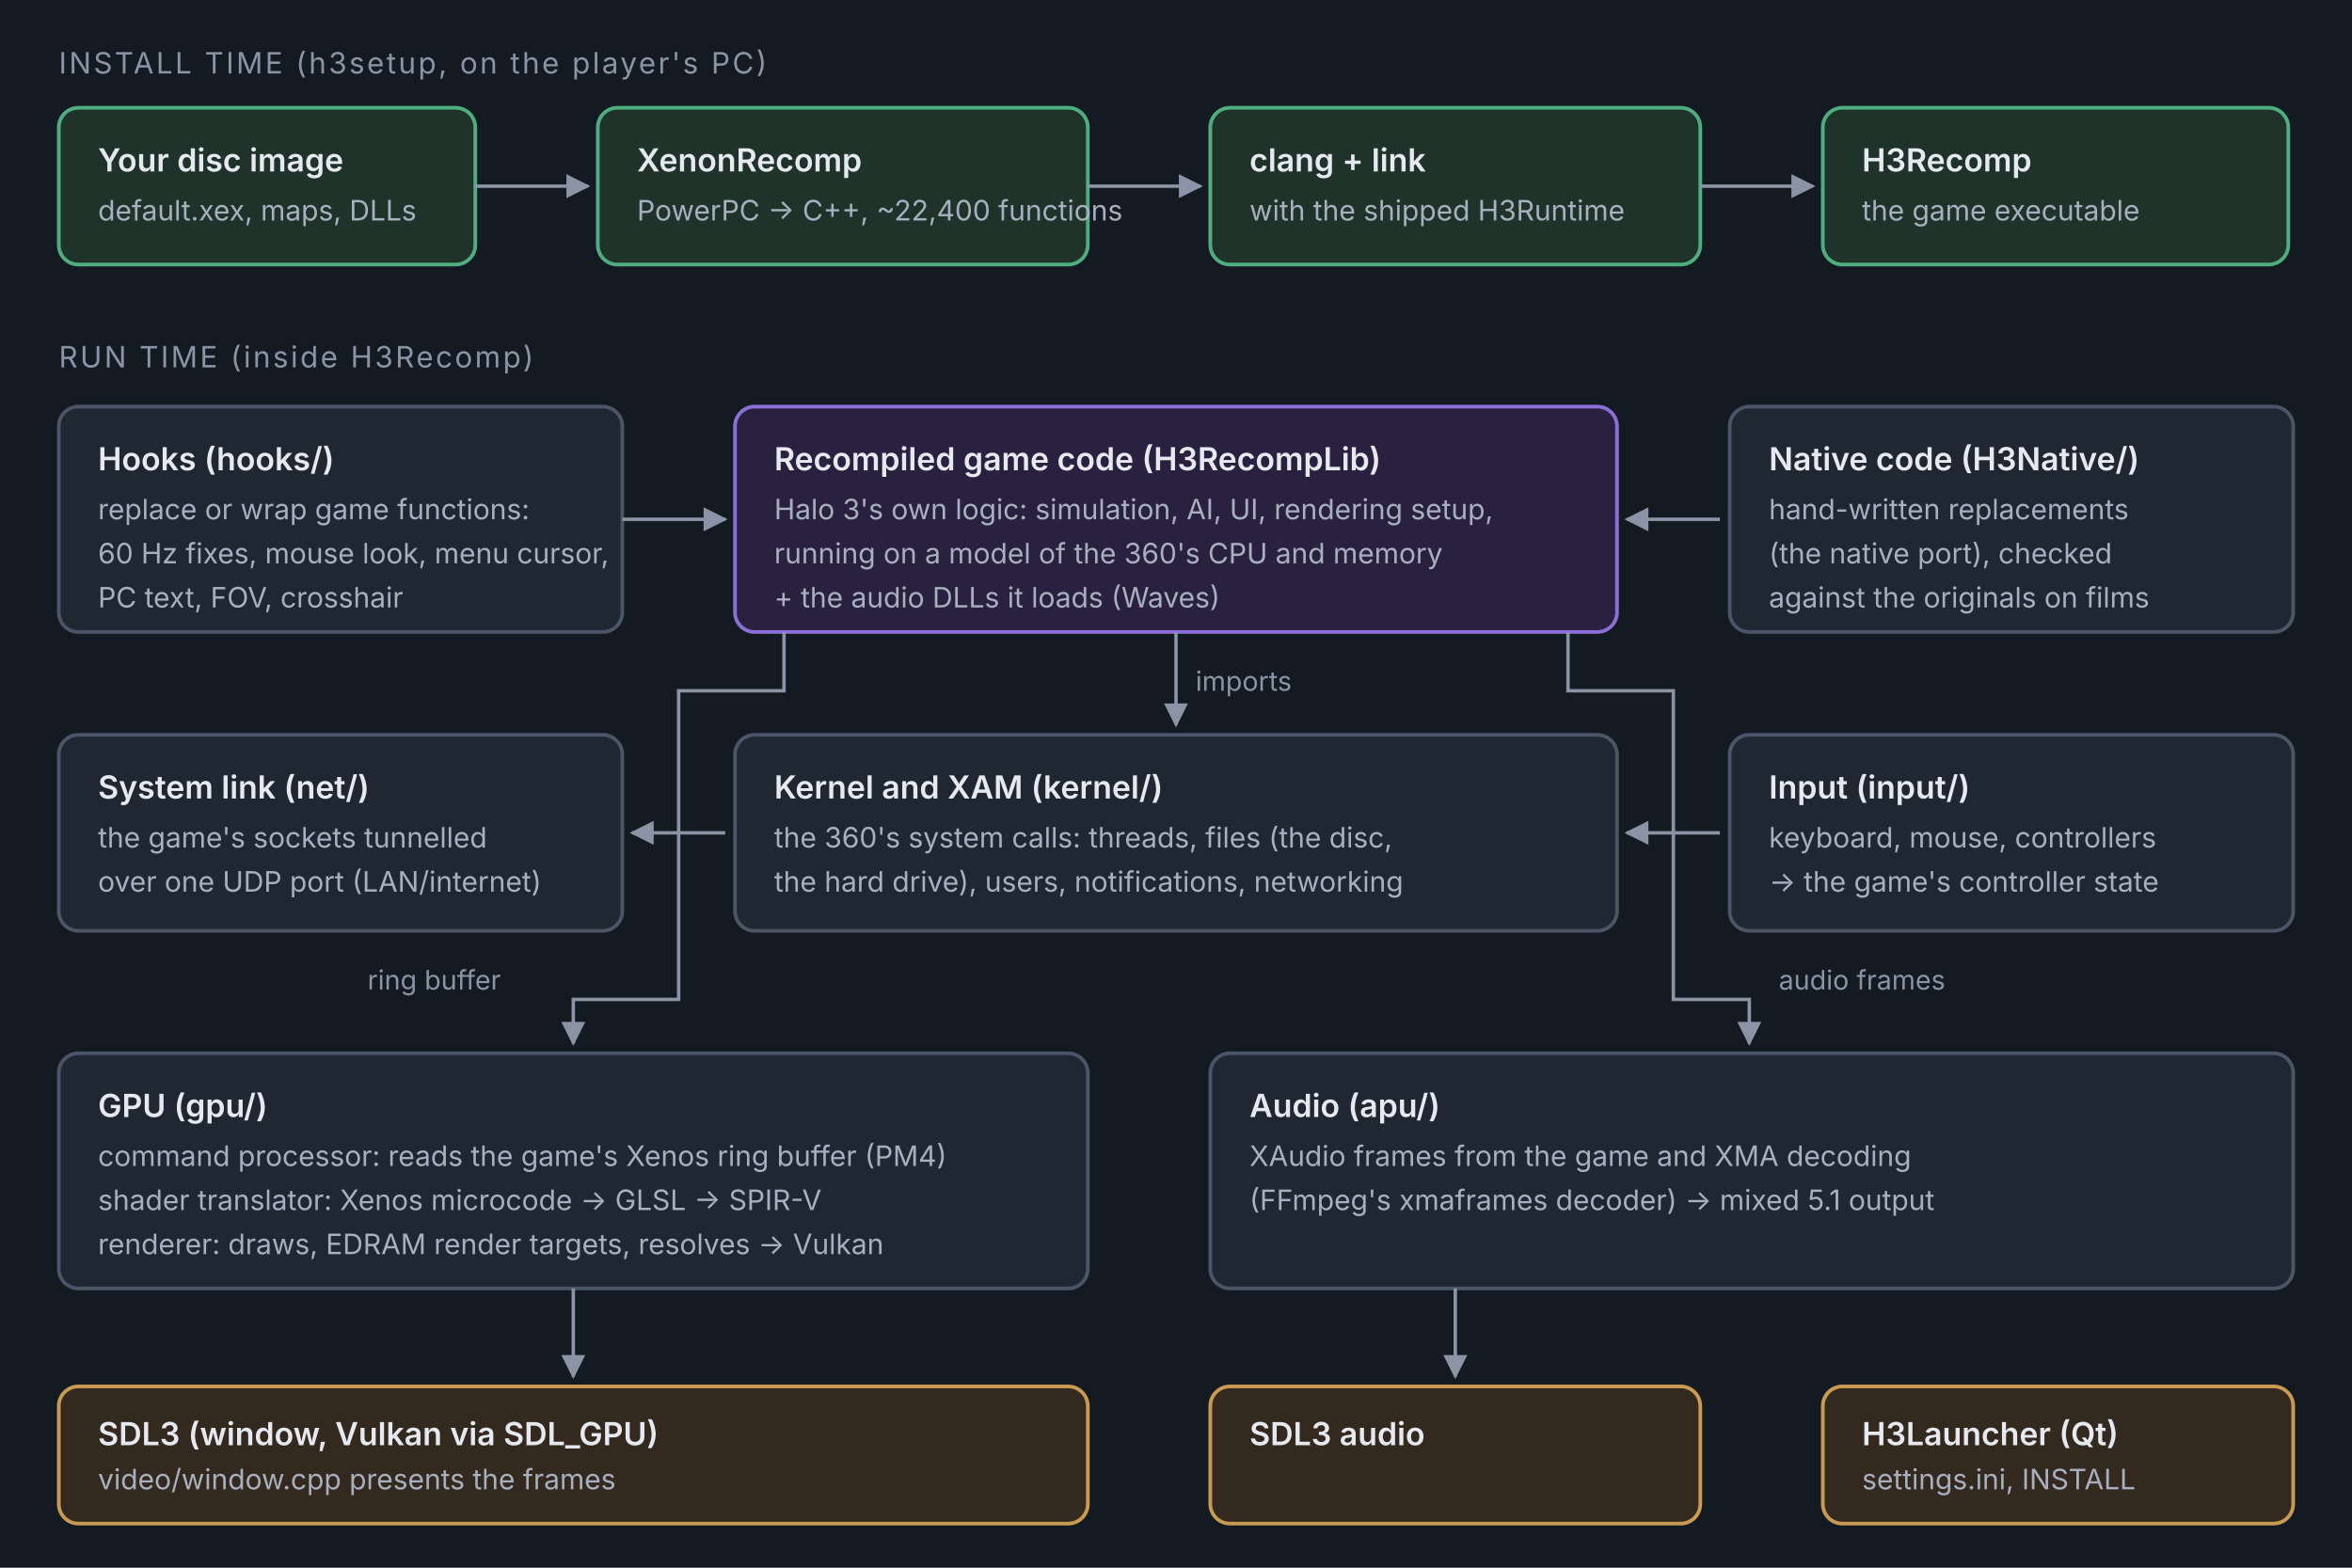
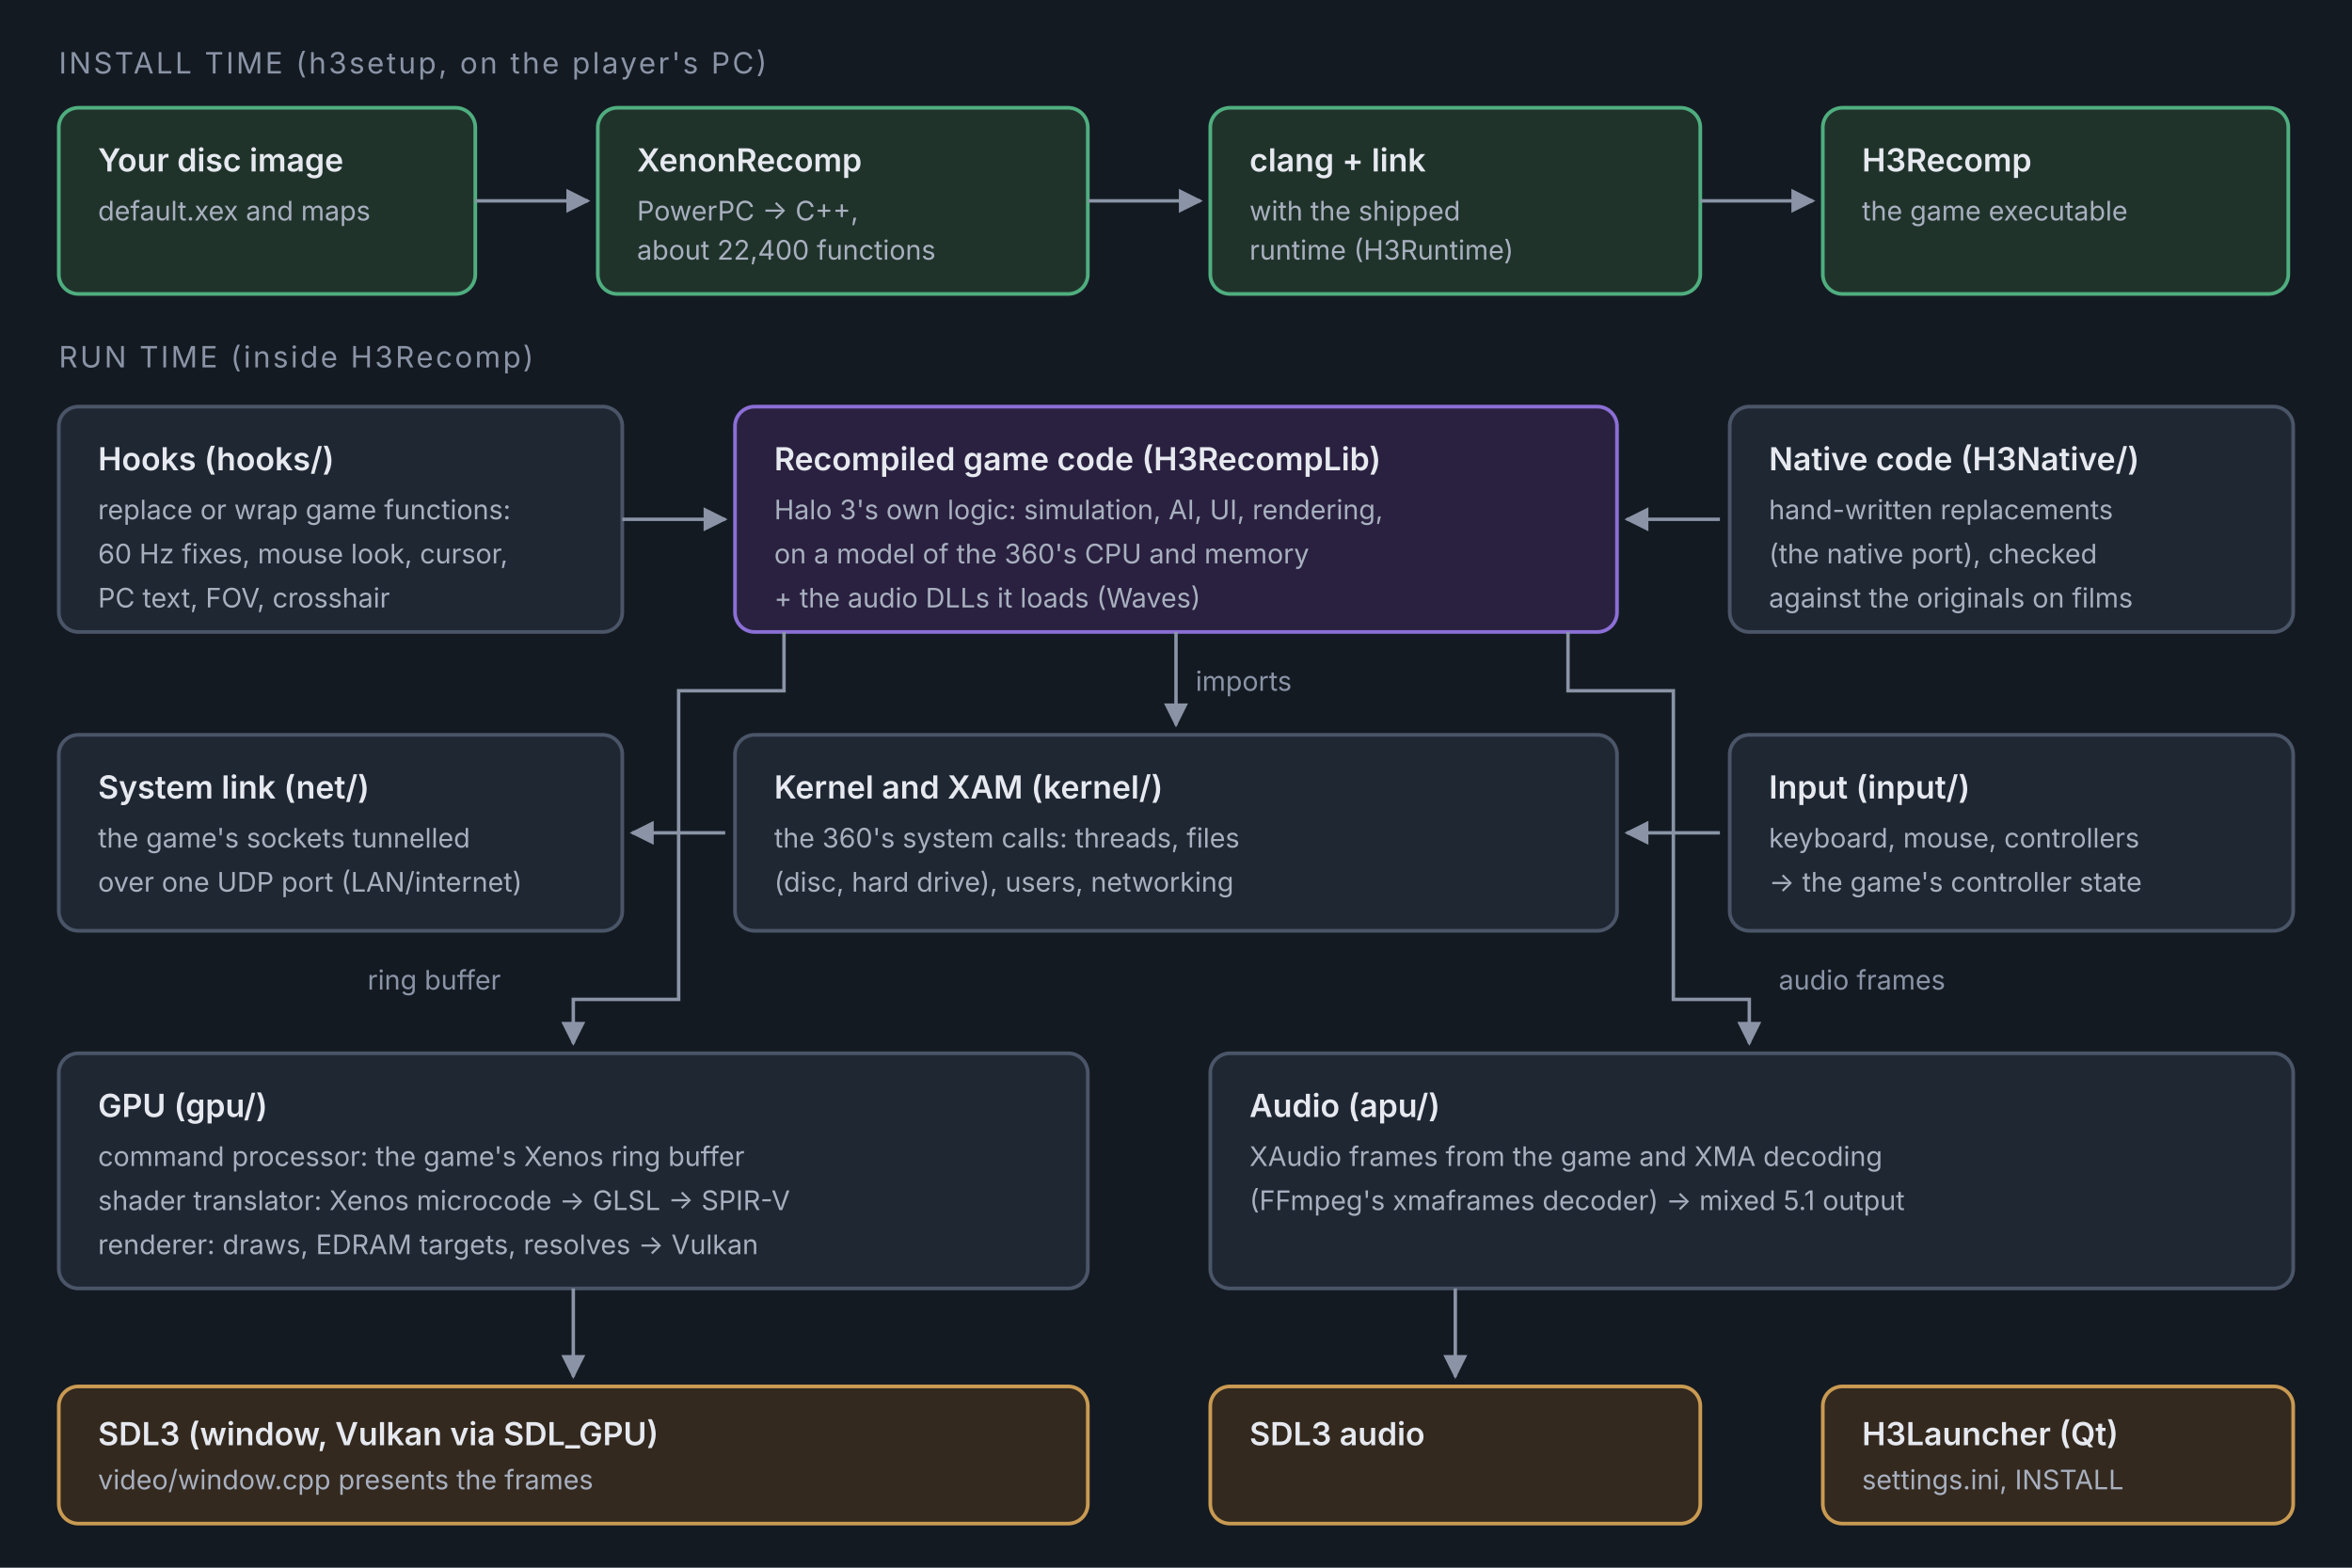
<svg xmlns="http://www.w3.org/2000/svg" viewBox="0 0 960 640" font-family="system-ui, -apple-system, Segoe UI, sans-serif" font-size="13">
  <defs>
    <marker id="arrow" viewBox="0 0 10 10" refX="9" refY="5" markerWidth="7" markerHeight="7" orient="auto-start-reverse">
      <path d="M0,0 L10,5 L0,10 z" fill="#8a94a6" />
    </marker>
    <style>
      .box { fill: #1f2733; stroke: #4a5568; stroke-width: 1.5; rx: 8; }
      .game { fill: #2a2140; stroke: #8b6fd6; }
      .install { fill: #20332b; stroke: #4fae7f; }
      .host { fill: #33291f; stroke: #c99a52; }
      .t { fill: #e6e9ef; font-weight: 600; }
-       .s { fill: #a8b0bf; font-size: 11.5px; }
+       .s { fill: #a8b0bf; font-size: 11px; }
      .h { fill: #8a94a6; font-size: 12px; letter-spacing: .08em; }
      .l { stroke: #8a94a6; stroke-width: 1.4; fill: none; marker-end: url(#arrow); }
      .lbl { fill: #8a94a6; font-size: 11px; }
    </style>
  </defs>
  <rect width="960" height="640" fill="#141a22" />
  <text class="h" x="24" y="30">INSTALL TIME (h3setup, on the player's PC)</text>
-   <rect class="box install" x="24" y="44" width="170" height="64" />
+   <rect class="box install" x="24" y="44" width="170" height="76" />
  <text class="t" x="40" y="70">Your disc image</text>
-   <text class="s" x="40" y="90">default.xex, maps, DLLs</text>
-   <rect class="box install" x="244" y="44" width="200" height="64" />
+   <text class="s" x="40" y="90">default.xex and maps</text>
+   <rect class="box install" x="244" y="44" width="200" height="76" />
  <text class="t" x="260" y="70">XenonRecomp</text>
-   <text class="s" x="260" y="90">PowerPC → C++, ~22,400 functions</text>
-   <rect class="box install" x="494" y="44" width="200" height="64" />
+   <text class="s" x="260" y="90">PowerPC → C++,</text>
+   <text class="s" x="260" y="106">about 22,400 functions</text>
+   <rect class="box install" x="494" y="44" width="200" height="76" />
  <text class="t" x="510" y="70">clang + link</text>
-   <text class="s" x="510" y="90">with the shipped H3Runtime</text>
-   <rect class="box install" x="744" y="44" width="190" height="64" />
+   <text class="s" x="510" y="90">with the shipped</text>
+   <text class="s" x="510" y="106">runtime (H3Runtime)</text>
+   <rect class="box install" x="744" y="44" width="190" height="76" />
  <text class="t" x="760" y="70">H3Recomp</text>
  <text class="s" x="760" y="90">the game executable</text>
-   <path class="l" d="M194,76 H240" />
-   <path class="l" d="M444,76 H490" />
-   <path class="l" d="M694,76 H740" />
+   <path class="l" d="M194,82 H240" />
+   <path class="l" d="M444,82 H490" />
+   <path class="l" d="M694,82 H740" />
  <text class="h" x="24" y="150">RUN TIME (inside H3Recomp)</text>
  <rect class="box game" x="300" y="166" width="360" height="92" />
  <text class="t" x="316" y="192">Recompiled game code  (H3RecompLib)</text>
-   <text class="s" x="316" y="212">Halo 3's own logic: simulation, AI, UI, rendering setup,</text>
-   <text class="s" x="316" y="230">running on a model of the 360's CPU and memory</text>
+   <text class="s" x="316" y="212">Halo 3's own logic: simulation, AI, UI, rendering,</text>
+   <text class="s" x="316" y="230">on a model of the 360's CPU and memory</text>
  <text class="s" x="316" y="248">+ the audio DLLs it loads (Waves)</text>
  <rect class="box" x="24" y="166" width="230" height="92" />
  <text class="t" x="40" y="192">Hooks  (hooks/)</text>
  <text class="s" x="40" y="212">replace or wrap game functions:</text>
-   <text class="s" x="40" y="230">60 Hz fixes, mouse look, menu cursor,</text>
+   <text class="s" x="40" y="230">60 Hz fixes, mouse look, cursor,</text>
  <text class="s" x="40" y="248">PC text, FOV, crosshair</text>
  <path class="l" d="M254,212 H296" />
  <rect class="box" x="706" y="166" width="230" height="92" />
  <text class="t" x="722" y="192">Native code  (H3Native/)</text>
  <text class="s" x="722" y="212">hand-written replacements</text>
  <text class="s" x="722" y="230">(the native port), checked</text>
  <text class="s" x="722" y="248">against the originals on films</text>
  <path class="l" d="M702,212 H664" />
  <rect class="box" x="300" y="300" width="360" height="80" />
  <text class="t" x="316" y="326">Kernel and XAM  (kernel/)</text>
-   <text class="s" x="316" y="346">the 360's system calls: threads, files (the disc,</text>
-   <text class="s" x="316" y="364">the hard drive), users, notifications, networking</text>
+   <text class="s" x="316" y="346">the 360's system calls: threads, files</text>
+   <text class="s" x="316" y="364">(disc, hard drive), users, networking</text>
  <path class="l" d="M480,258 V296" />
  <text class="lbl" x="488" y="282">imports</text>
  <rect class="box" x="24" y="300" width="230" height="80" />
  <text class="t" x="40" y="326">System link  (net/)</text>
  <text class="s" x="40" y="346">the game's sockets tunnelled</text>
  <text class="s" x="40" y="364">over one UDP port (LAN/internet)</text>
  <path class="l" d="M296,340 H258" />
  <rect class="box" x="706" y="300" width="230" height="80" />
  <text class="t" x="722" y="326">Input  (input/)</text>
  <text class="s" x="722" y="346">keyboard, mouse, controllers</text>
  <text class="s" x="722" y="364">→ the game's controller state</text>
  <path class="l" d="M702,340 H664" />
  <rect class="box" x="24" y="430" width="420" height="96" />
  <text class="t" x="40" y="456">GPU  (gpu/)</text>
-   <text class="s" x="40" y="476">command processor: reads the game's Xenos ring buffer (PM4)</text>
+   <text class="s" x="40" y="476">command processor: the game's Xenos ring buffer</text>
  <text class="s" x="40" y="494">shader translator: Xenos microcode → GLSL → SPIR-V</text>
-   <text class="s" x="40" y="512">renderer: draws, EDRAM render targets, resolves → Vulkan</text>
+   <text class="s" x="40" y="512">renderer: draws, EDRAM targets, resolves → Vulkan</text>
  <path class="l" d="M320,258 V282 H277 V408 H234 V426" />
  <text class="lbl" x="150" y="404">ring buffer</text>
  <rect class="box" x="494" y="430" width="442" height="96" />
  <text class="t" x="510" y="456">Audio  (apu/)</text>
  <text class="s" x="510" y="476">XAudio frames from the game and XMA decoding</text>
  <text class="s" x="510" y="494">(FFmpeg's xmaframes decoder) → mixed 5.1 output</text>
  <path class="l" d="M640,258 V282 H683 V408 H714 V426" />
  <text class="lbl" x="726" y="404">audio frames</text>
  <rect class="box host" x="24" y="566" width="420" height="56" />
  <text class="t" x="40" y="590">SDL3 (window, Vulkan via SDL_GPU)</text>
  <text class="s" x="40" y="608">video/window.cpp presents the frames</text>
  <path class="l" d="M234,526 V562" />
  <rect class="box host" x="494" y="566" width="200" height="56" />
  <text class="t" x="510" y="590">SDL3 audio</text>
  <path class="l" d="M594,526 V562" />
  <rect class="box host" x="744" y="566" width="192" height="56" />
  <text class="t" x="760" y="590">H3Launcher (Qt)</text>
  <text class="s" x="760" y="608">settings.ini, INSTALL</text>
</svg>
